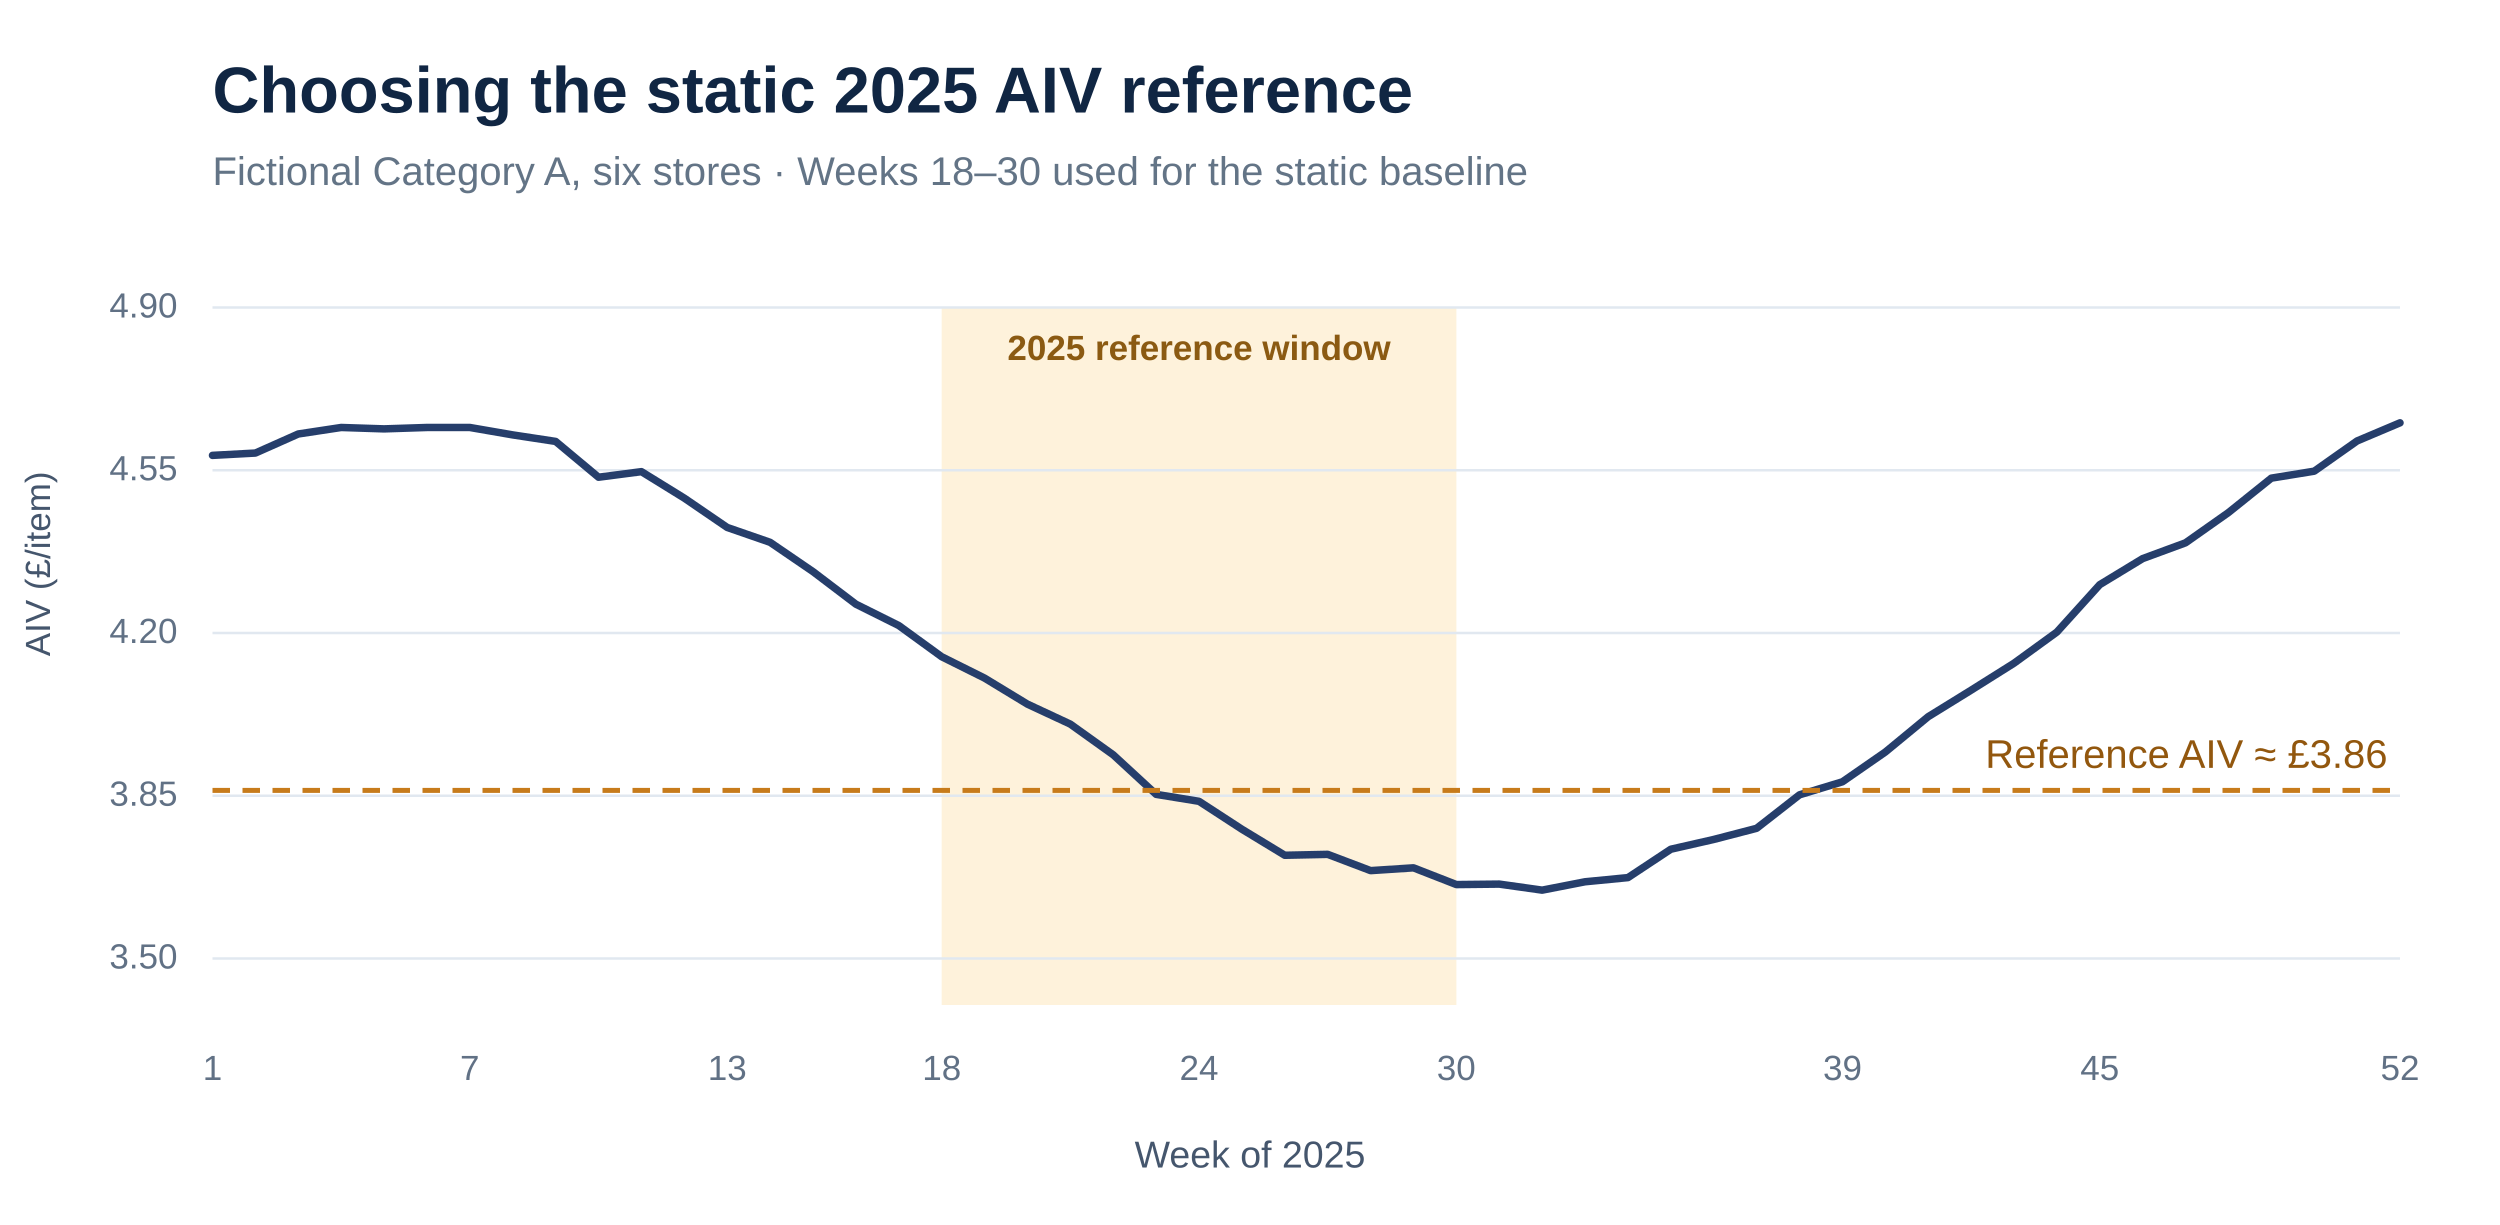
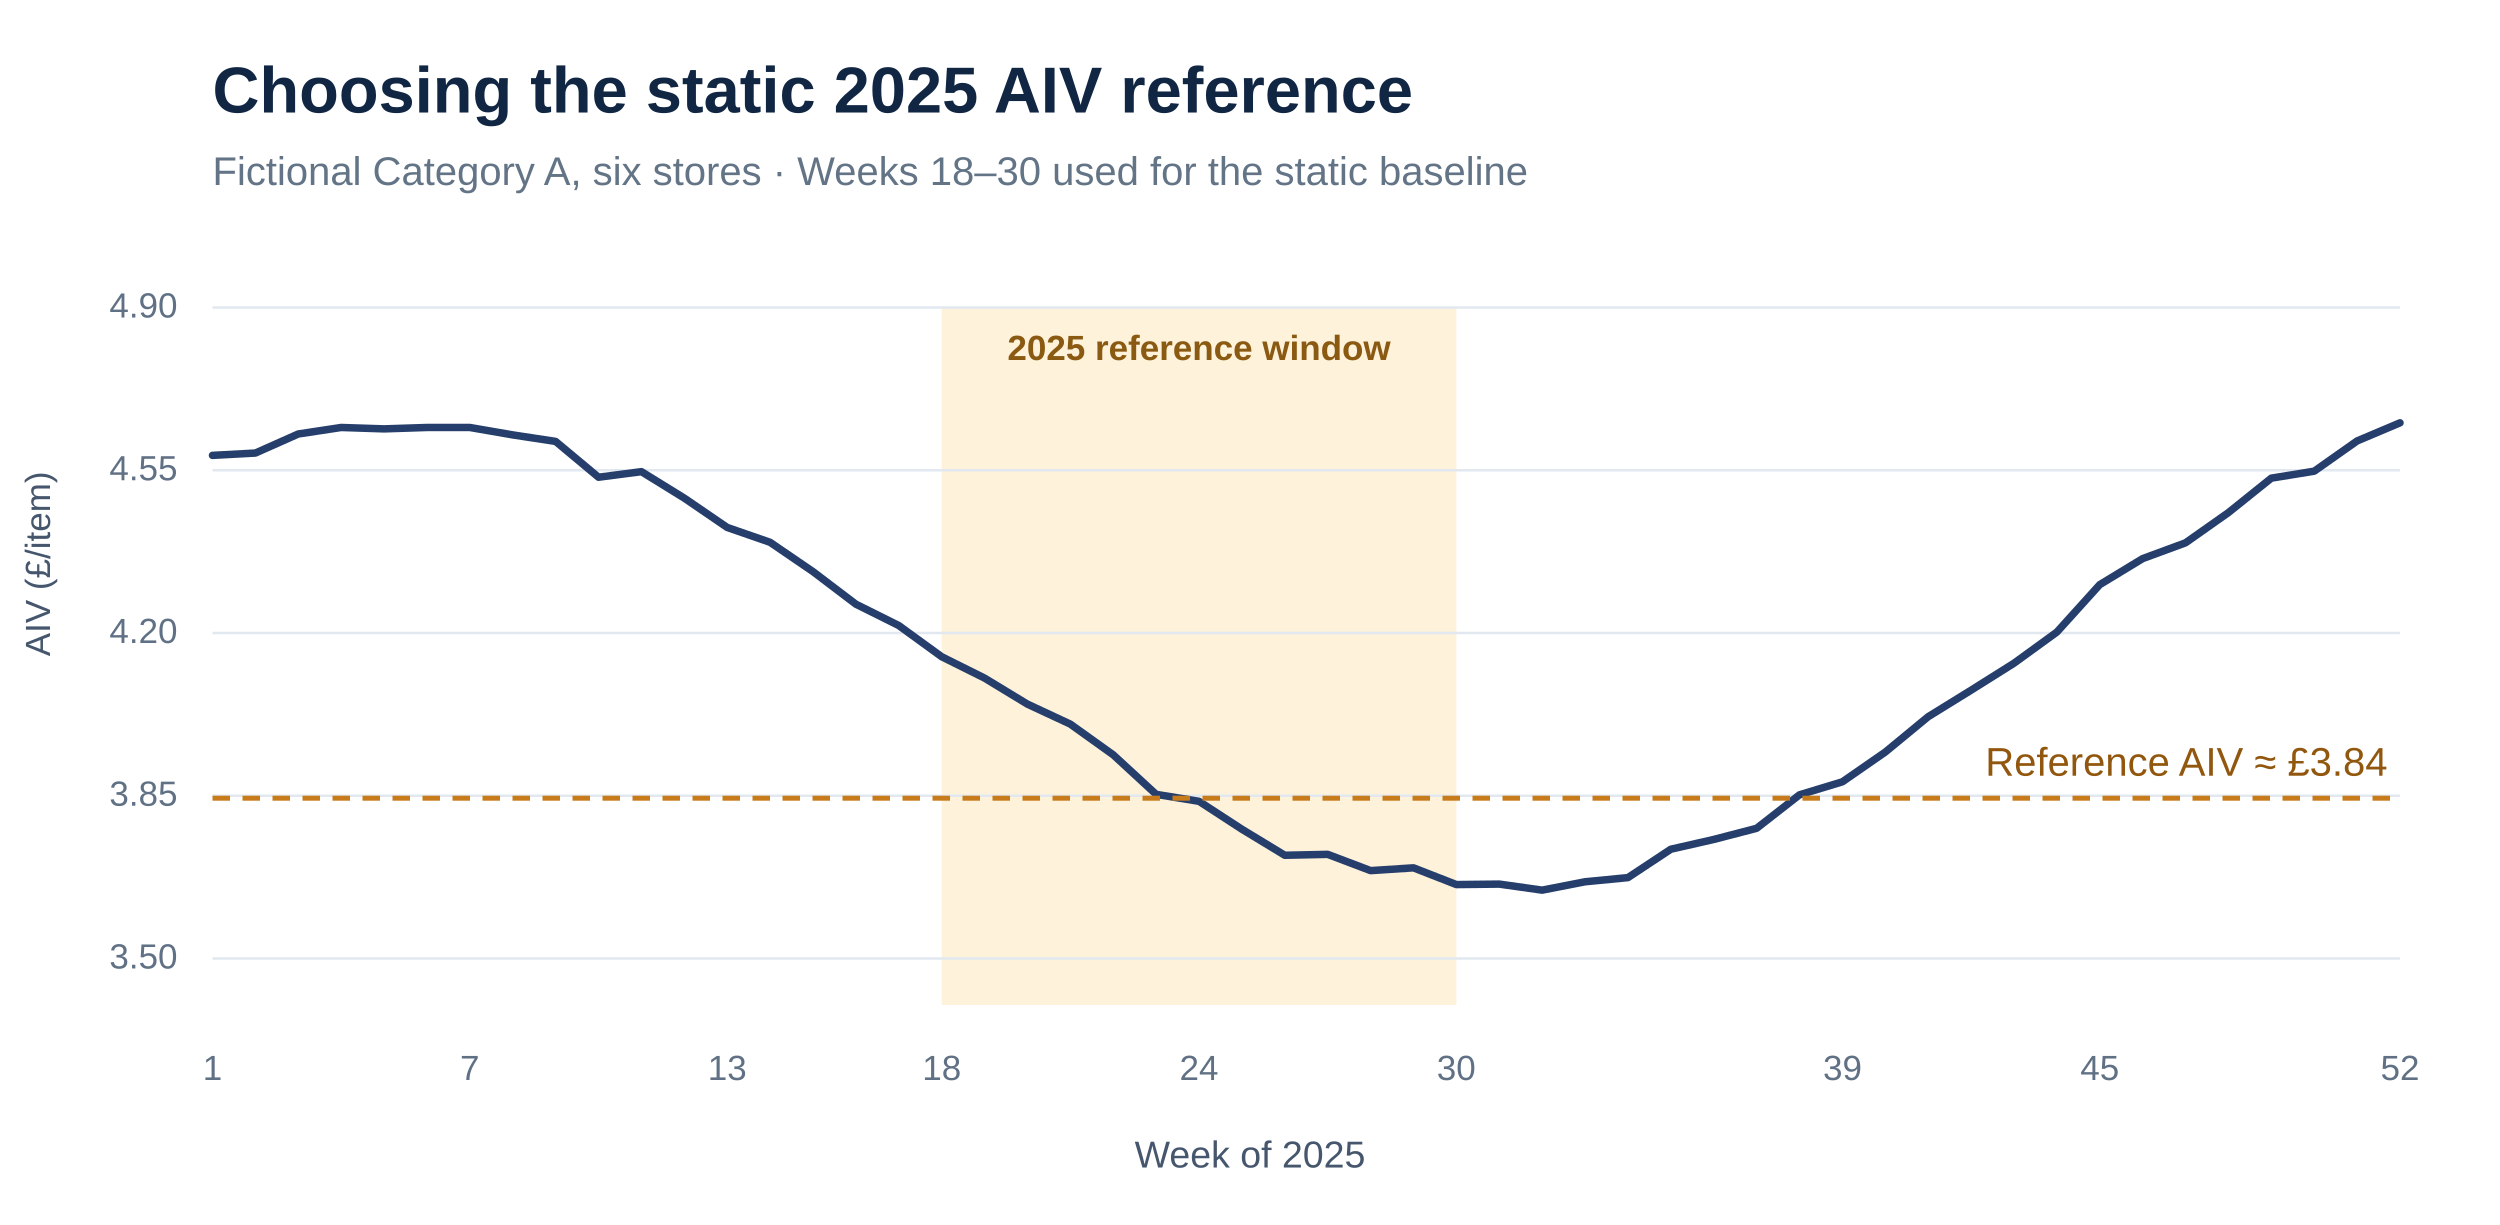
<svg xmlns="http://www.w3.org/2000/svg" viewBox="0 0 1000 490" role="img" aria-labelledby="title desc">
  <rect width="1000" height="490" fill="white" />
  <text x="85" y="45" font-family="Arial,sans-serif" font-size="26" font-weight="700" fill="#102643">Choosing the static 2025 AIV reference</text>
  <text x="85" y="74" font-family="Arial,sans-serif" font-size="16" fill="#637486">Fictional Category A, six stores · Weeks 18–30 used for the static baseline</text>
  <rect x="376.67" y="123" width="205.88" height="279" fill="#fdeecf" opacity="0.75" />
  <text x="479.608" y="144" text-anchor="middle" font-family="Arial,sans-serif" font-size="14" font-weight="700" fill="#8b5a12">2025 reference window</text>
  <line x1="85" y1="383.40" x2="960" y2="383.40" stroke="#e1e8f0" />
  <text x="71" y="387.40" text-anchor="end" fill="#617185" font-size="14" font-family="Arial,sans-serif">3.50</text>
  <line x1="85" y1="318.30" x2="960" y2="318.30" stroke="#e1e8f0" />
  <text x="71" y="322.30" text-anchor="end" fill="#617185" font-size="14" font-family="Arial,sans-serif">3.85</text>
  <line x1="85" y1="253.20" x2="960" y2="253.20" stroke="#e1e8f0" />
  <text x="71" y="257.20" text-anchor="end" fill="#617185" font-size="14" font-family="Arial,sans-serif">4.20</text>
  <line x1="85" y1="188.10" x2="960" y2="188.10" stroke="#e1e8f0" />
  <text x="71" y="192.10" text-anchor="end" fill="#617185" font-size="14" font-family="Arial,sans-serif">4.55</text>
  <line x1="85" y1="123.00" x2="960" y2="123.00" stroke="#e1e8f0" />
  <text x="71" y="127.00" text-anchor="end" fill="#617185" font-size="14" font-family="Arial,sans-serif">4.90</text>
  <path d="M 85.00 182.15 L 102.16 181.22 L 119.31 173.59 L 136.47 170.99 L 153.63 171.55 L 170.78 170.99 L 187.94 170.99 L 205.10 173.96 L 222.25 176.57 L 239.41 190.89 L 256.57 188.66 L 273.73 199.26 L 290.88 210.98 L 308.04 216.93 L 325.20 228.65 L 342.35 241.67 L 359.51 250.22 L 376.67 262.69 L 393.82 271.24 L 410.98 281.66 L 428.14 289.66 L 445.29 301.93 L 462.45 317.74 L 479.61 320.53 L 496.76 331.69 L 513.92 342.11 L 531.08 341.74 L 548.24 348.25 L 565.39 347.13 L 582.55 353.83 L 599.71 353.64 L 616.86 356.06 L 634.02 352.71 L 651.18 351.04 L 668.33 339.69 L 685.49 335.78 L 702.65 331.32 L 719.80 317.93 L 736.96 312.72 L 754.12 300.82 L 771.27 286.68 L 788.43 276.08 L 805.59 265.29 L 822.75 252.83 L 839.90 233.86 L 857.06 223.44 L 874.22 217.12 L 891.37 205.03 L 908.53 191.26 L 925.69 188.47 L 942.84 176.38 L 960.00 169.13" stroke="#263e6b" stroke-width="3" fill="none" stroke-linecap="round" stroke-linejoin="round" />
-   <line x1="85" x2="960" y1="316.16" y2="316.16" stroke="#c77b1b" stroke-width="2" stroke-dasharray="7 5" />
-   <text x="955" y="307.161" text-anchor="end" font-family="Arial,sans-serif" font-size="16" fill="#92570e">Reference AIV ≈ £3.86</text>
+   <line x1="85" x2="960" y1="319.28" y2="319.28" stroke="#c77b1b" stroke-width="2" stroke-dasharray="7 5" />
+   <text x="955" y="310.281" text-anchor="end" font-family="Arial,sans-serif" font-size="16" fill="#92570e">Reference AIV ≈ £3.84</text>
  <text x="85.0" y="432" font-family="Arial,sans-serif" font-size="14" text-anchor="middle" fill="#617185">1</text>
  <text x="187.9" y="432" font-family="Arial,sans-serif" font-size="14" text-anchor="middle" fill="#617185">7</text>
  <text x="290.9" y="432" font-family="Arial,sans-serif" font-size="14" text-anchor="middle" fill="#617185">13</text>
  <text x="376.7" y="432" font-family="Arial,sans-serif" font-size="14" text-anchor="middle" fill="#617185">18</text>
  <text x="479.6" y="432" font-family="Arial,sans-serif" font-size="14" text-anchor="middle" fill="#617185">24</text>
  <text x="582.5" y="432" font-family="Arial,sans-serif" font-size="14" text-anchor="middle" fill="#617185">30</text>
  <text x="737.0" y="432" font-family="Arial,sans-serif" font-size="14" text-anchor="middle" fill="#617185">39</text>
  <text x="839.9" y="432" font-family="Arial,sans-serif" font-size="14" text-anchor="middle" fill="#617185">45</text>
  <text x="960.0" y="432" font-family="Arial,sans-serif" font-size="14" text-anchor="middle" fill="#617185">52</text>
  <text x="500" y="467" font-family="Arial,sans-serif" font-size="15" text-anchor="middle" fill="#45566d">Week of 2025</text>
  <text x="20" y="262.5" transform="rotate(-90,20,262.5)" font-family="Arial,sans-serif" font-size="14" fill="#45566d">AIV (£/item)</text>
</svg>
